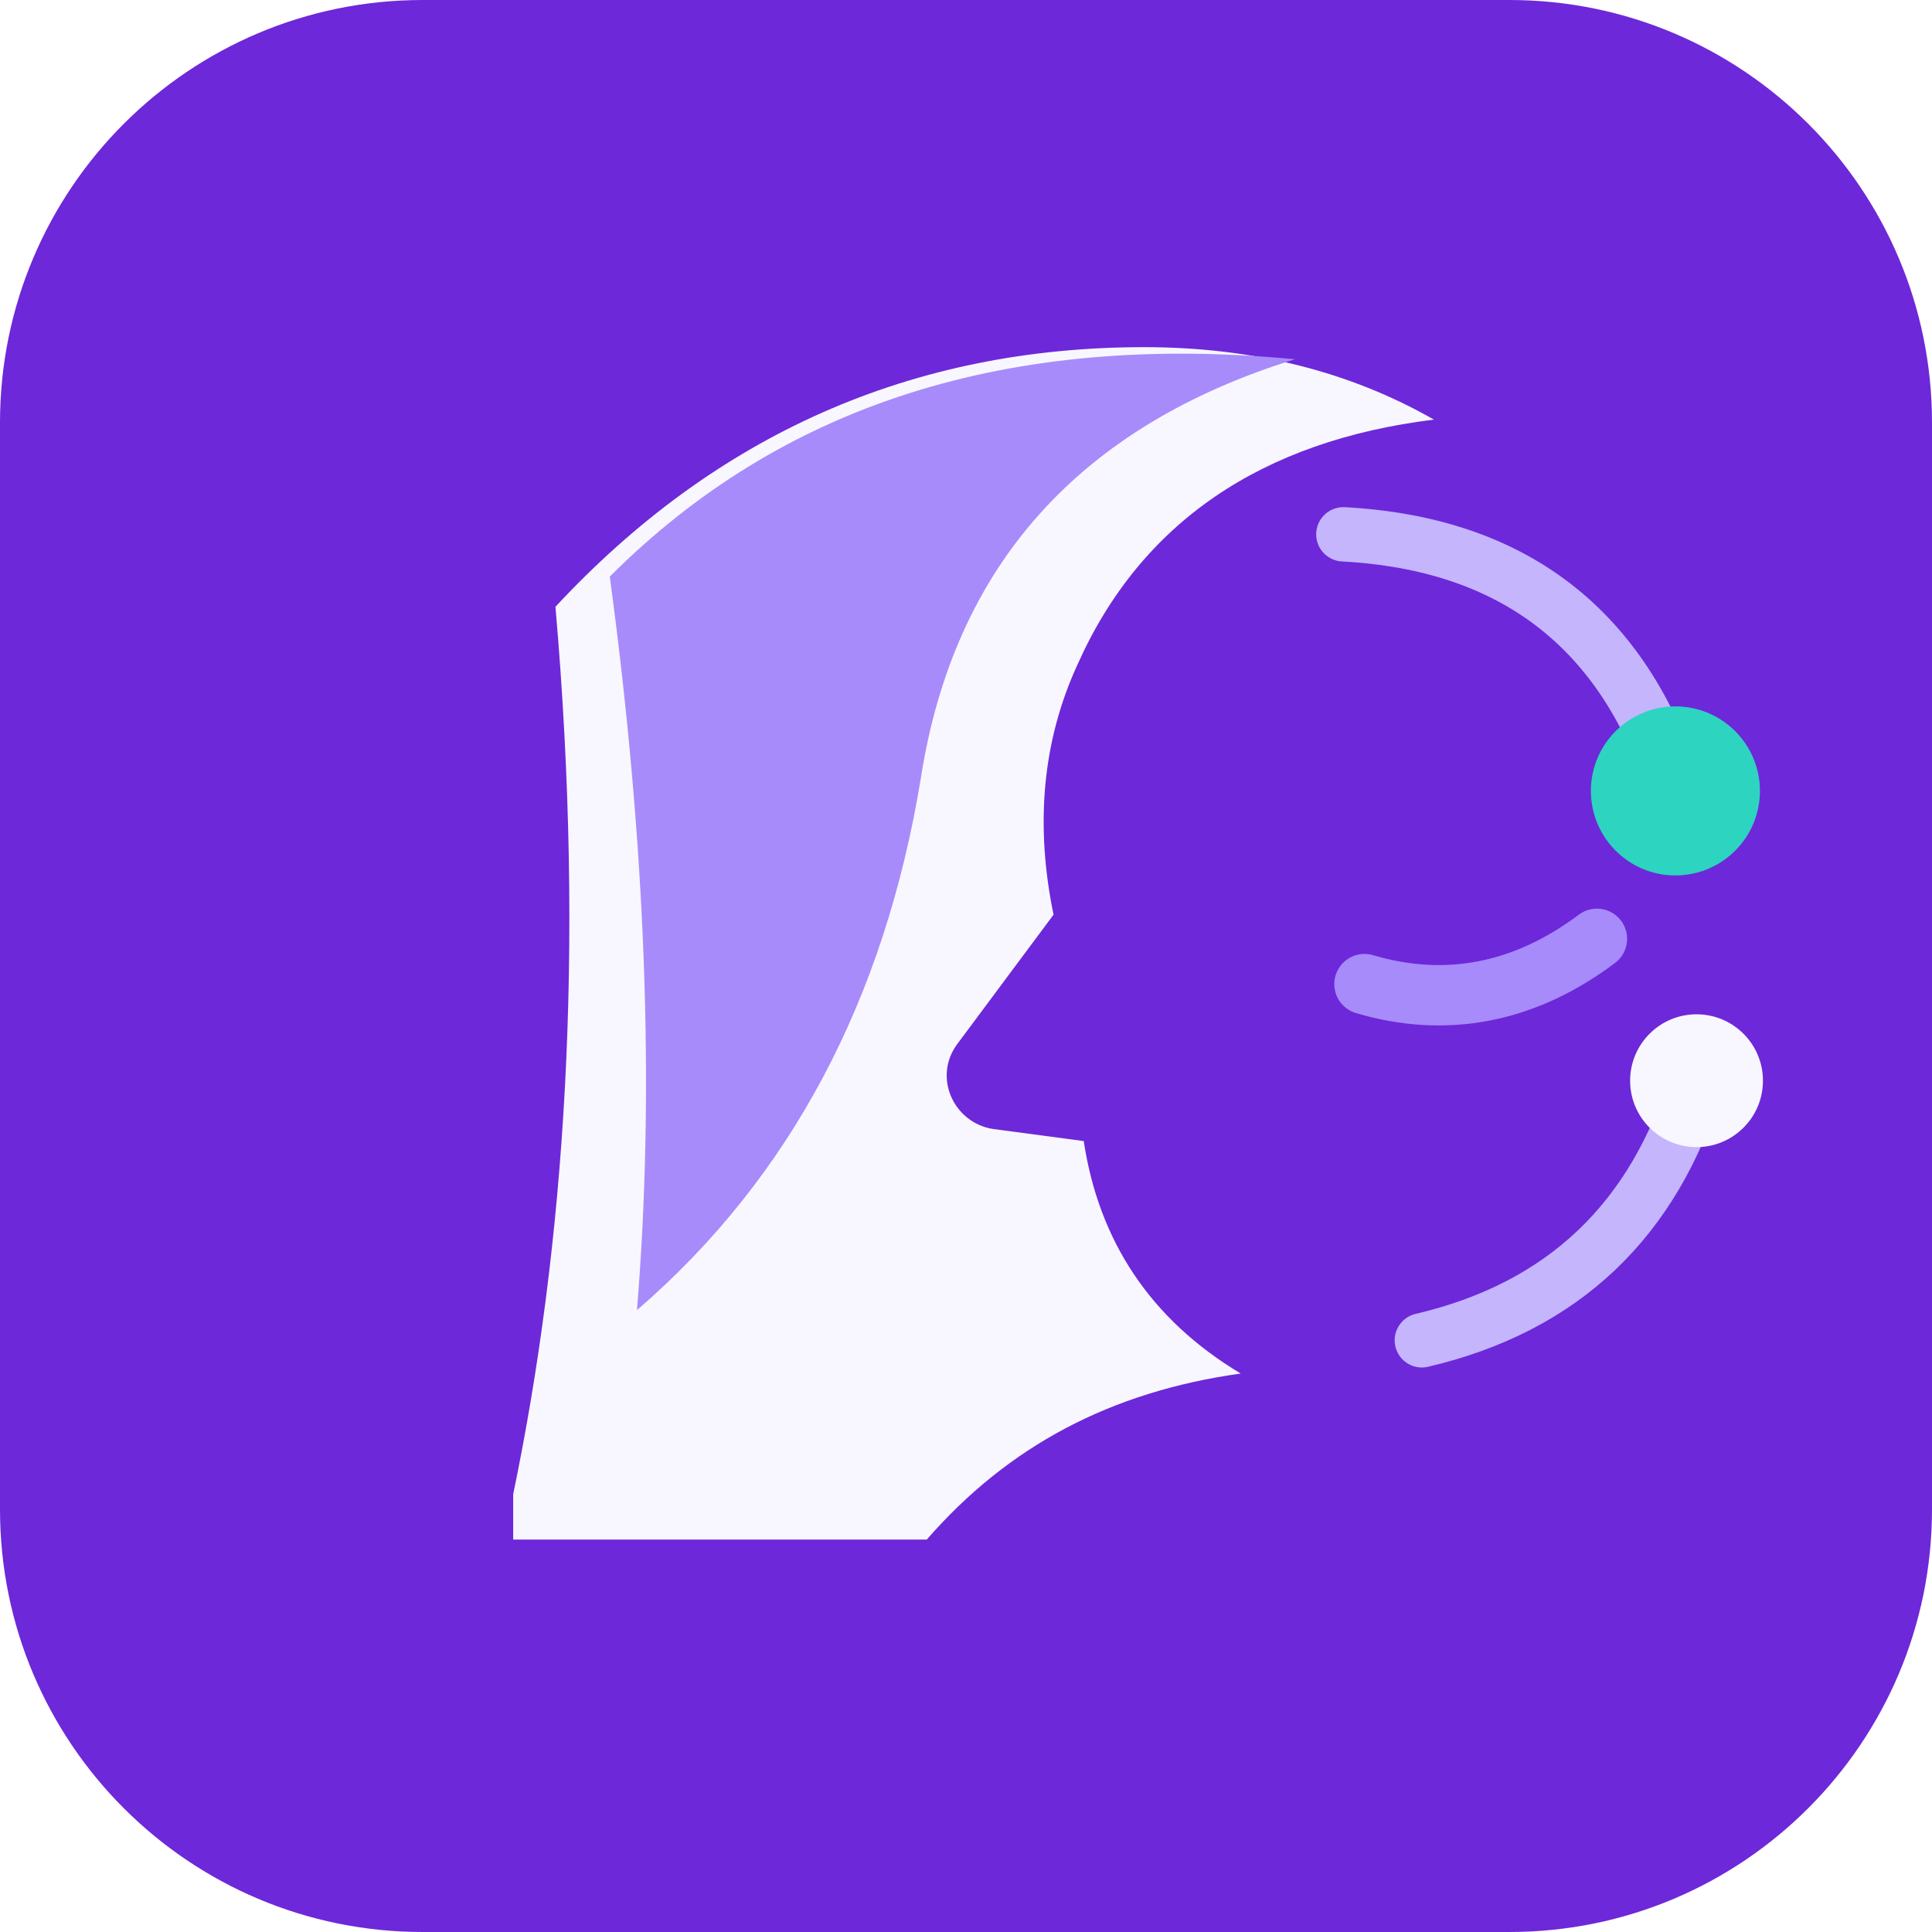
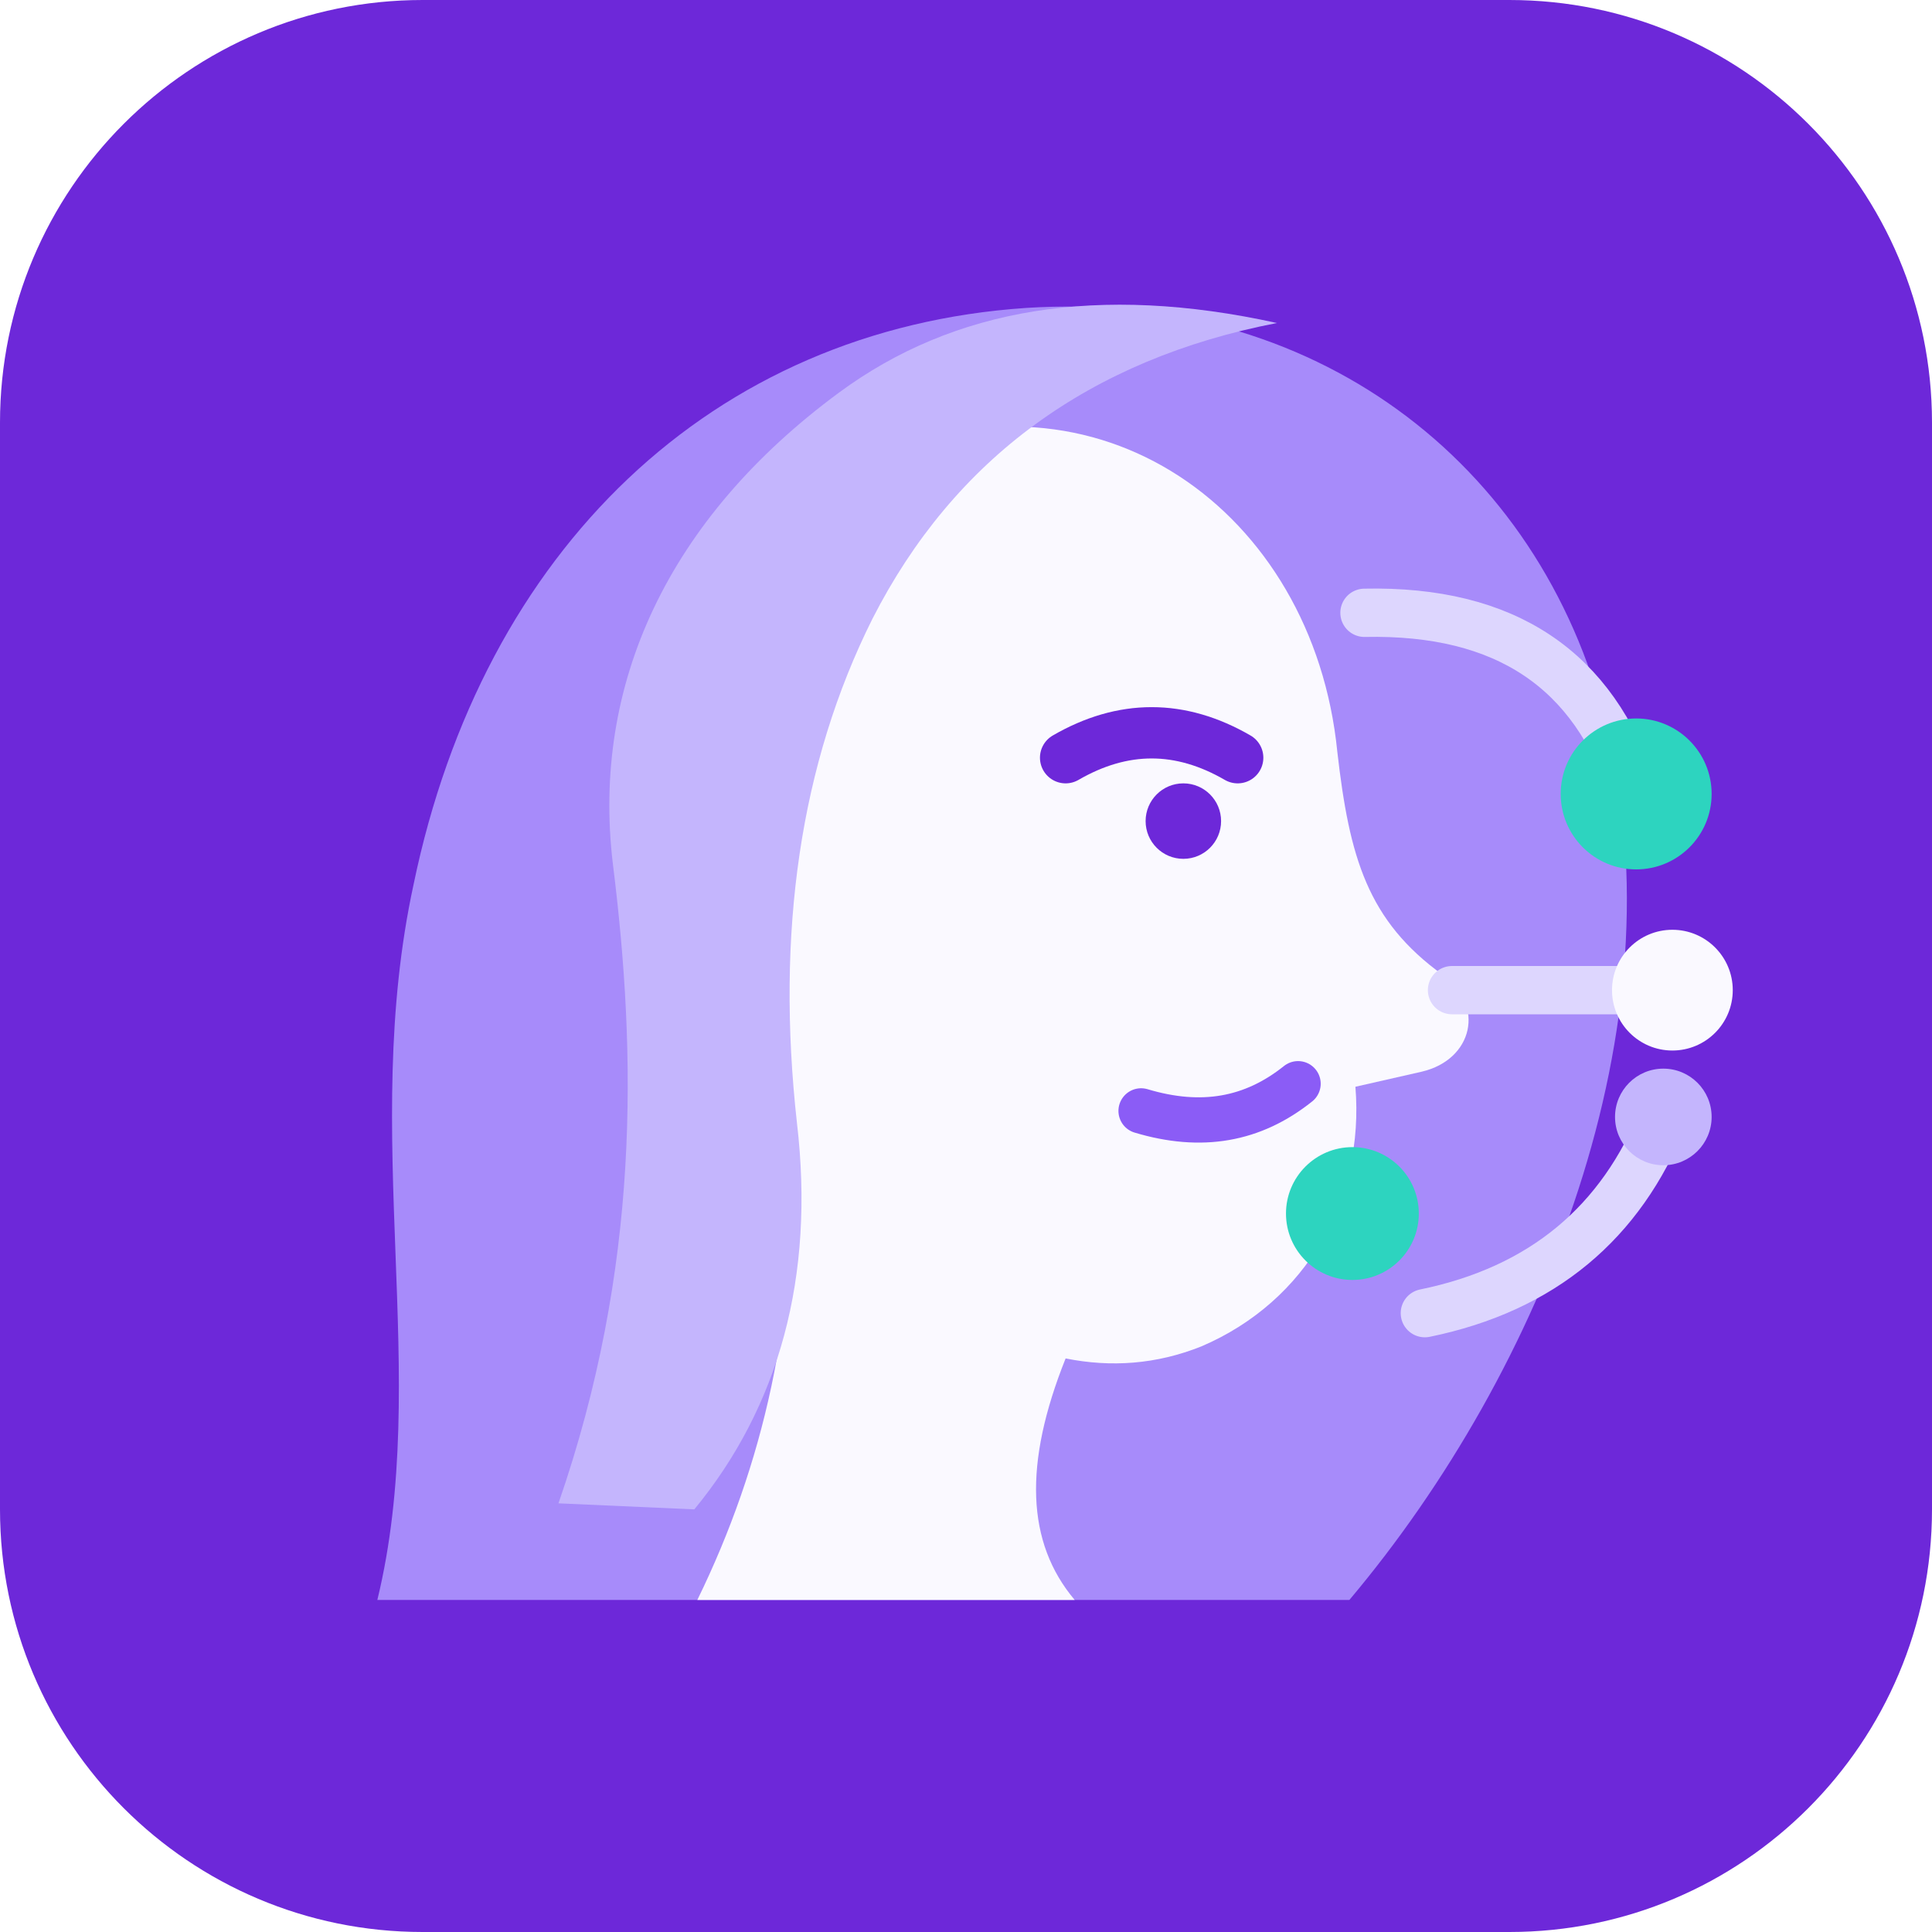
<svg xmlns="http://www.w3.org/2000/svg" viewBox="0 0 64 64" role="img" aria-labelledby="title desc">
  <rect width="64" height="64" rx="14" fill="#6D28D9" />
-   <path d="M17 49.5c1.7-8.2 2.4-17.9 1.4-29.4 5.3-5.7 11.8-8.6 19.5-8.6 3.6 0 6.8.8 9.6 2.4-5.7.7-9.7 3.4-11.8 8.1-1.2 2.6-1.4 5.4-.8 8.3l-3.2 4.3c-.8 1.1-.1 2.6 1.2 2.8l3 .4c.5 3.3 2.2 5.9 5.2 7.7-4.3.6-7.7 2.4-10.4 5.5H17v-1.5Z" fill="#F8F7FF" />
-   <path d="M20.2 19.1c5.7-5.7 13.2-8.1 22.7-7.2-7.1 2.2-11.3 6.8-12.4 13.9-1.2 7.3-4.3 13.2-9.4 17.6.6-7.3.3-15.4-.9-24.3Z" fill="#A78BFA" />
-   <circle cx="43.5" cy="25" r="1.7" fill="#6D28D9" />
-   <path d="M45.2 32.6c2.7.8 5.3.3 7.7-1.5" fill="none" stroke="#A78BFA" stroke-width="2" stroke-linecap="round" />
-   <path d="M44.5 17.7c5.6.3 9.3 3.1 11 8.5M47.1 44.4c4.7-1.1 7.7-4 9.1-8.6" fill="none" stroke="#C4B5FD" stroke-width="1.8" stroke-linecap="round" />
-   <circle cx="55.5" cy="26.2" r="2.8" fill="#2DD4BF" />
-   <circle cx="56.2" cy="35.8" r="2.2" fill="#F8F7FF" />
+   <path d="M12.5 53c1.8-7.4-.6-15.4 1.2-23.7C16 18.2 23.6 10.9 34 10.2c9.4-.6 17 5 19.2 13.8 2.5 10-2.1 21.4-8.5 29H12.5Z" fill="#A78BFA" />
+   <path d="M28.8 15.2c7.5-3.4 14.7 1.7 15.5 9.7.4 3.5 1 5.6 3.5 7.4 1.4 1 1 2.8-.7 3.2l-2.2.5c.3 3.7-1.6 7.1-5.1 8.6-1.5.6-3 .7-4.5.4-1.4 3.5-1.3 6.1.3 8H23.1c2.2-4.5 3.3-9.4 3.1-14.8-.2-5.7-1.7-12.3 2.6-23Z" fill="#FAF9FF" />
+   <path d="M18.5 49.8c2.7-7.8 2.6-14.8 1.8-21.2-.7-5.9 1.8-11.4 7.5-15.6 3.8-2.8 8.6-3.6 14.5-2.3-6.2 1.2-10.7 4.5-13.4 9.8-2.4 4.8-3.2 10.4-2.5 16.7.6 5.1-.6 9.4-3.4 12.8l-4.5-.2Z" fill="#C4B5FD" />
+   <path d="M35.3 25.1c1.9-1.1 3.8-1.1 5.7 0" fill="none" stroke="#6D28D9" stroke-width="1.7" stroke-linecap="round" />
+   <circle cx="39.2" cy="27.2" r="1.25" fill="#6D28D9" />
+   <path d="M43 35.9c-1.5 1.2-3.2 1.5-5.2.9" fill="none" stroke="#8B5CF6" stroke-width="1.5" stroke-linecap="round" />
+   <circle cx="44.8" cy="40.2" r="2.2" fill="#2DD4BF" />
+   <path d="M45.2 20.3c4.7-.1 7.6 1.9 8.9 5.9M48.1 32.8h7.2M47.2 43.5c3.9-.8 6.5-3 7.9-6.5" fill="none" stroke="#DDD6FE" stroke-width="1.6" stroke-linecap="round" />
+   <circle cx="54.2" cy="26.3" r="2.5" fill="#2DD4BF" />
+   <circle cx="55.4" cy="32.8" r="2" fill="#FAF9FF" />
+   <circle cx="55.1" cy="37" r="1.6" fill="#C4B5FD" />
</svg>
